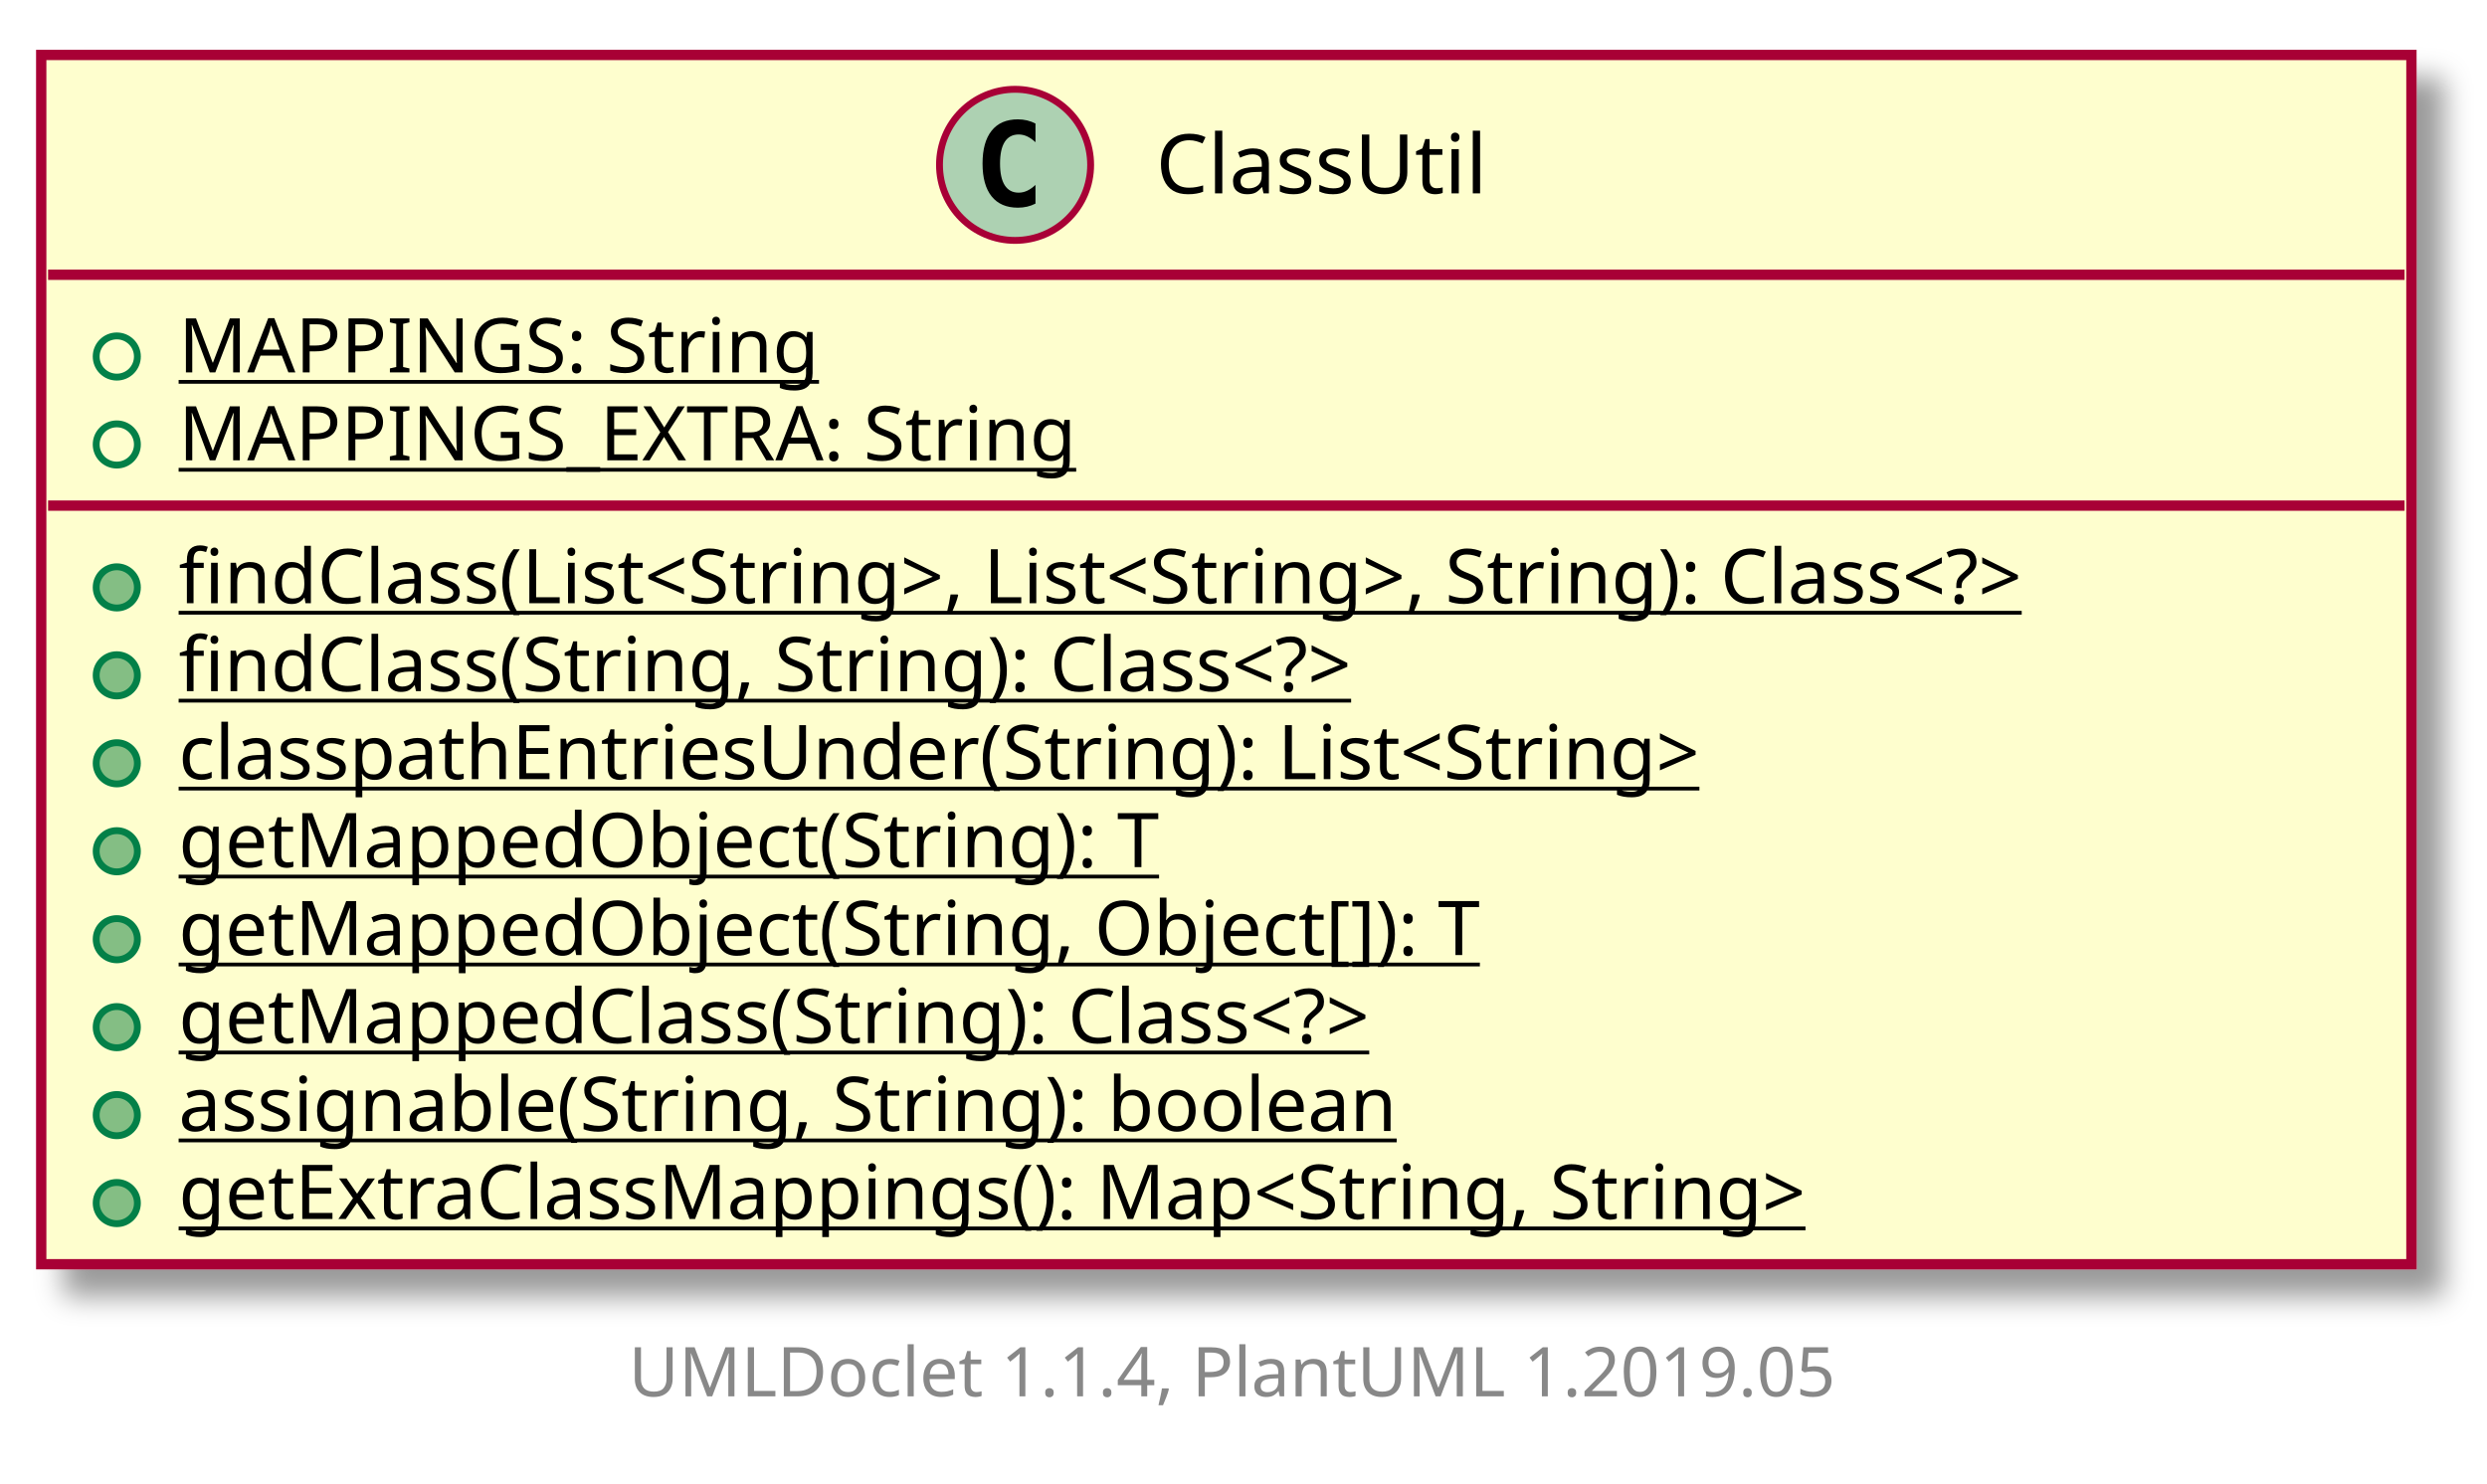
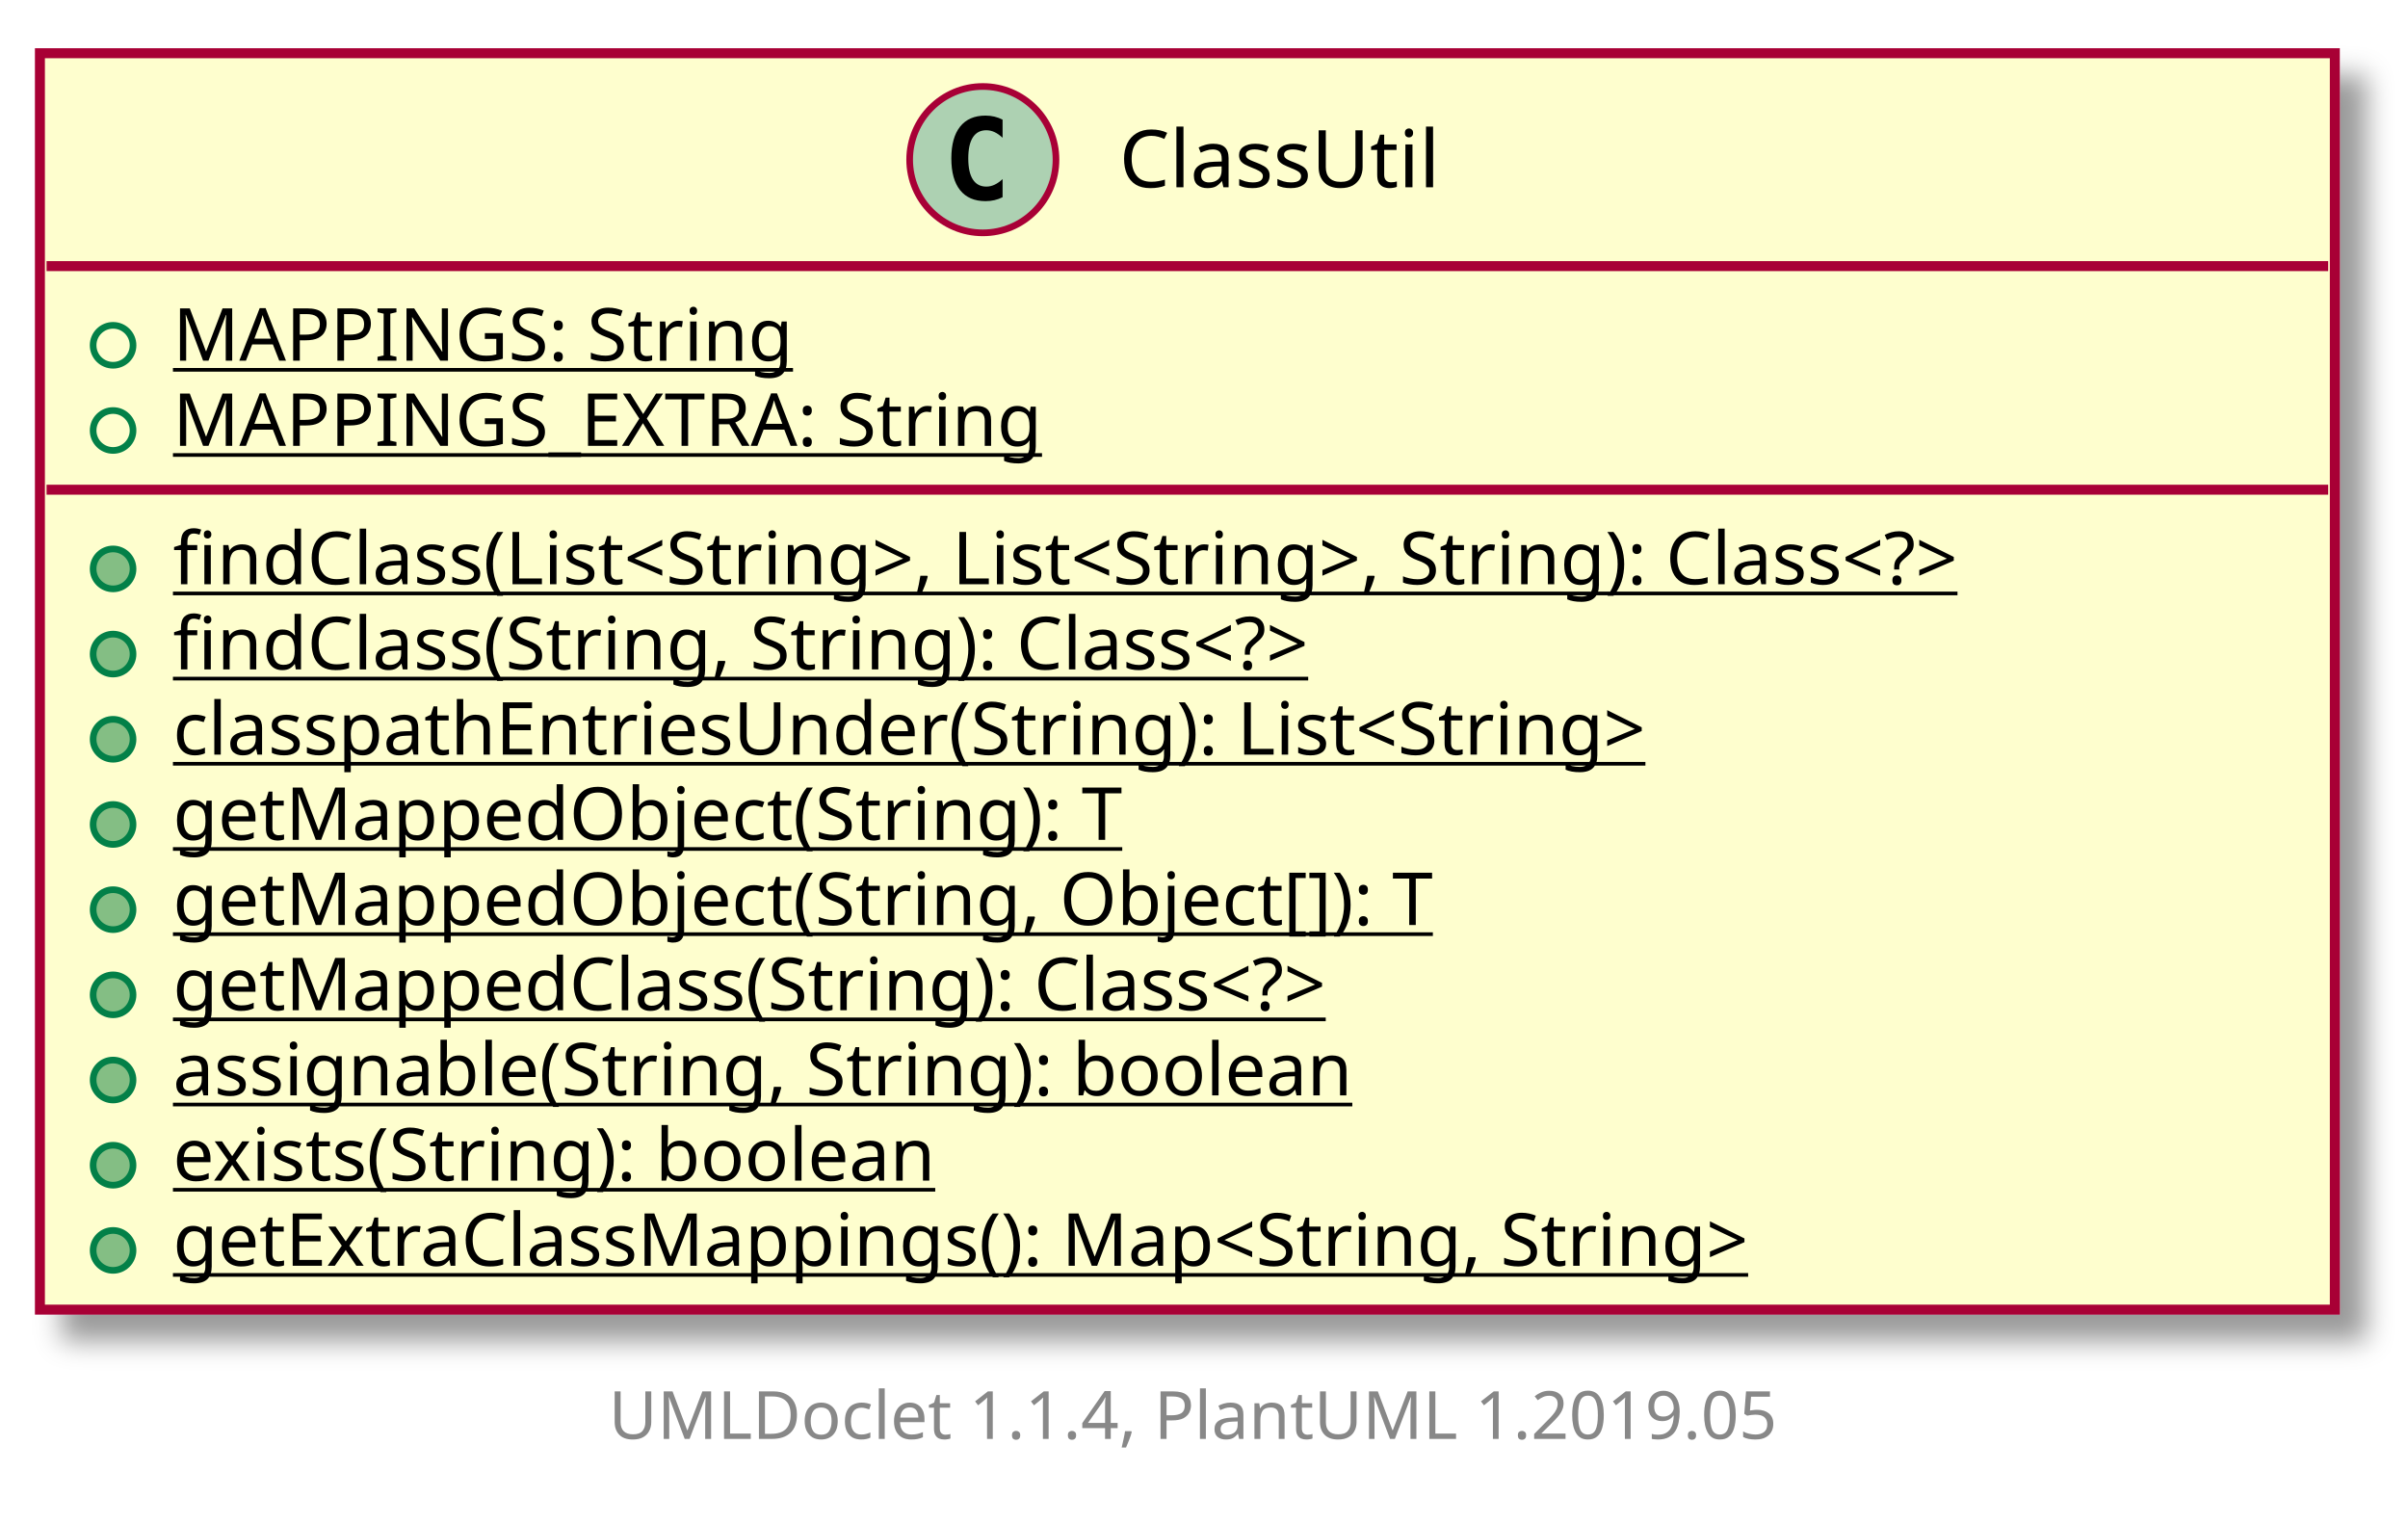
- <svg xmlns="http://www.w3.org/2000/svg" xmlns:xlink="http://www.w3.org/1999/xlink" contentScriptType="application/ecmascript" contentStyleType="text/css" height="216px" preserveAspectRatio="none" style="width:362px;height:216px;" version="1.1" viewBox="0 0 362 216" width="362px" zoomAndPan="magnify">
+ <svg xmlns="http://www.w3.org/2000/svg" xmlns:xlink="http://www.w3.org/1999/xlink" contentScriptType="application/ecmascript" contentStyleType="text/css" height="229px" preserveAspectRatio="none" style="width:362px;height:229px;" version="1.1" viewBox="0 0 362 229" width="362px" zoomAndPan="magnify">
  <defs>
-     <filter height="300%" id="f1suw6p6abcs0q" width="300%" x="-1" y="-1">
+     <filter height="300%" id="fhkn6wn6sltyo" width="300%" x="-1" y="-1">
      <feGaussianBlur result="blurOut" stdDeviation="2.0" />
      <feColorMatrix in="blurOut" result="blurOut2" type="matrix" values="0 0 0 0 0 0 0 0 0 0 0 0 0 0 0 0 0 0 .4 0" />
      <feOffset dx="4.0" dy="4.0" in="blurOut2" result="blurOut3" />
      <feBlend in="SourceGraphic" in2="blurOut3" mode="normal" />
    </filter>
  </defs>
  <g>
    <a href="ClassUtil.html" target="_top" xlink:actuate="onRequest" xlink:show="new" xlink:title="ClassUtil.html" xlink:type="simple">
-       <rect fill="#FEFECE" filter="url(#f1suw6p6abcs0q)" height="176.047" id="ClassUtil" style="stroke: #A80036; stroke-width: 1.5;" width="345" x="6" y="8" />
+       <rect fill="#FEFECE" filter="url(#fhkn6wn6sltyo)" height="188.852" id="ClassUtil" style="stroke: #A80036; stroke-width: 1.5;" width="345" x="6" y="8" />
      <ellipse cx="147.75" cy="24" fill="#ADD1B2" rx="11" ry="11" style="stroke: #A80036; stroke-width: 1.0;" />
      <path d="M150.719,29.641 Q150.141,29.938 149.5,30.086 Q148.859,30.234 148.156,30.234 Q145.656,30.234 144.336,28.586 Q143.016,26.938 143.016,23.812 Q143.016,20.688 144.336,19.031 Q145.656,17.375 148.156,17.375 Q148.859,17.375 149.508,17.531 Q150.156,17.688 150.719,17.984 L150.719,20.703 Q150.094,20.125 149.5,19.852 Q148.906,19.578 148.281,19.578 Q146.938,19.578 146.25,20.648 Q145.562,21.719 145.562,23.812 Q145.562,25.906 146.25,26.977 Q146.938,28.047 148.281,28.047 Q148.906,28.047 149.5,27.773 Q150.094,27.5 150.719,26.922 L150.719,29.641 Z " />
      <text fill="#000000" font-family="sans-serif" font-size="12" lengthAdjust="spacingAndGlyphs" textLength="53" x="168.25" y="28.154">ClassUtil</text>
      <line style="stroke: #A80036; stroke-width: 1.5;" x1="7" x2="350" y1="40" y2="40" />
      <ellipse cx="17" cy="51.902" fill="none" rx="3" ry="3" style="stroke: #038048; stroke-width: 1.0;" />
      <text fill="#000000" font-family="sans-serif" font-size="11" lengthAdjust="spacingAndGlyphs" text-decoration="underline" textLength="100" x="26" y="54.21">MAPPINGS: String</text>
      <ellipse cx="17" cy="64.707" fill="none" rx="3" ry="3" style="stroke: #038048; stroke-width: 1.0;" />
      <text fill="#000000" font-family="sans-serif" font-size="11" lengthAdjust="spacingAndGlyphs" text-decoration="underline" textLength="141" x="26" y="67.015">MAPPINGS_EXTRA: String</text>
      <line style="stroke: #A80036; stroke-width: 1.5;" x1="7" x2="350" y1="73.609" y2="73.609" />
      <ellipse cx="17" cy="85.512" fill="#84BE84" rx="3" ry="3" style="stroke: #038048; stroke-width: 1.0;" />
      <text fill="#000000" font-family="sans-serif" font-size="11" lengthAdjust="spacingAndGlyphs" text-decoration="underline" textLength="319" x="26" y="87.82">findClass(List&lt;String&gt;, List&lt;String&gt;, String): Class&lt;?&gt;</text>
      <ellipse cx="17" cy="98.316" fill="#84BE84" rx="3" ry="3" style="stroke: #038048; stroke-width: 1.0;" />
      <text fill="#000000" font-family="sans-serif" font-size="11" lengthAdjust="spacingAndGlyphs" text-decoration="underline" textLength="201" x="26" y="100.624">findClass(String, String): Class&lt;?&gt;</text>
      <ellipse cx="17" cy="111.121" fill="#84BE84" rx="3" ry="3" style="stroke: #038048; stroke-width: 1.0;" />
      <text fill="#000000" font-family="sans-serif" font-size="11" lengthAdjust="spacingAndGlyphs" text-decoration="underline" textLength="251" x="26" y="113.429">classpathEntriesUnder(String): List&lt;String&gt;</text>
      <ellipse cx="17" cy="123.926" fill="#84BE84" rx="3" ry="3" style="stroke: #038048; stroke-width: 1.0;" />
      <text fill="#000000" font-family="sans-serif" font-size="11" lengthAdjust="spacingAndGlyphs" text-decoration="underline" textLength="155" x="26" y="126.234">getMappedObject(String): T</text>
      <ellipse cx="17" cy="136.731" fill="#84BE84" rx="3" ry="3" style="stroke: #038048; stroke-width: 1.0;" />
      <text fill="#000000" font-family="sans-serif" font-size="11" lengthAdjust="spacingAndGlyphs" text-decoration="underline" textLength="207" x="26" y="139.039">getMappedObject(String, Object[]): T</text>
      <ellipse cx="17" cy="149.535" fill="#84BE84" rx="3" ry="3" style="stroke: #038048; stroke-width: 1.0;" />
      <text fill="#000000" font-family="sans-serif" font-size="11" lengthAdjust="spacingAndGlyphs" text-decoration="underline" textLength="200" x="26" y="151.843">getMappedClass(String): Class&lt;?&gt;</text>
      <ellipse cx="17" cy="162.34" fill="#84BE84" rx="3" ry="3" style="stroke: #038048; stroke-width: 1.0;" />
      <text fill="#000000" font-family="sans-serif" font-size="11" lengthAdjust="spacingAndGlyphs" text-decoration="underline" textLength="199" x="26" y="164.648">assignable(String, String): boolean</text>
      <ellipse cx="17" cy="175.144" fill="#84BE84" rx="3" ry="3" style="stroke: #038048; stroke-width: 1.0;" />
-       <text fill="#000000" font-family="sans-serif" font-size="11" lengthAdjust="spacingAndGlyphs" text-decoration="underline" textLength="266" x="26" y="177.453">getExtraClassMappings(): Map&lt;String, String&gt;</text>
+       <text fill="#000000" font-family="sans-serif" font-size="11" lengthAdjust="spacingAndGlyphs" text-decoration="underline" textLength="129" x="26" y="177.453">exists(String): boolean</text>
+       <ellipse cx="17" cy="187.949" fill="#84BE84" rx="3" ry="3" style="stroke: #038048; stroke-width: 1.0;" />
+       <text fill="#000000" font-family="sans-serif" font-size="11" lengthAdjust="spacingAndGlyphs" text-decoration="underline" textLength="266" x="26" y="190.257">getExtraClassMappings(): Map&lt;String, String&gt;</text>
    </a>
-     <text fill="#888888" font-family="sans-serif" font-size="10" lengthAdjust="spacingAndGlyphs" textLength="186" x="91.5" y="203.282">UMLDoclet 1.1.4, PlantUML 1.2019.05</text>
+     <text fill="#888888" font-family="sans-serif" font-size="10" lengthAdjust="spacingAndGlyphs" textLength="186" x="91.5" y="216.282">UMLDoclet 1.1.4, PlantUML 1.2019.05</text>
  </g>
</svg>
